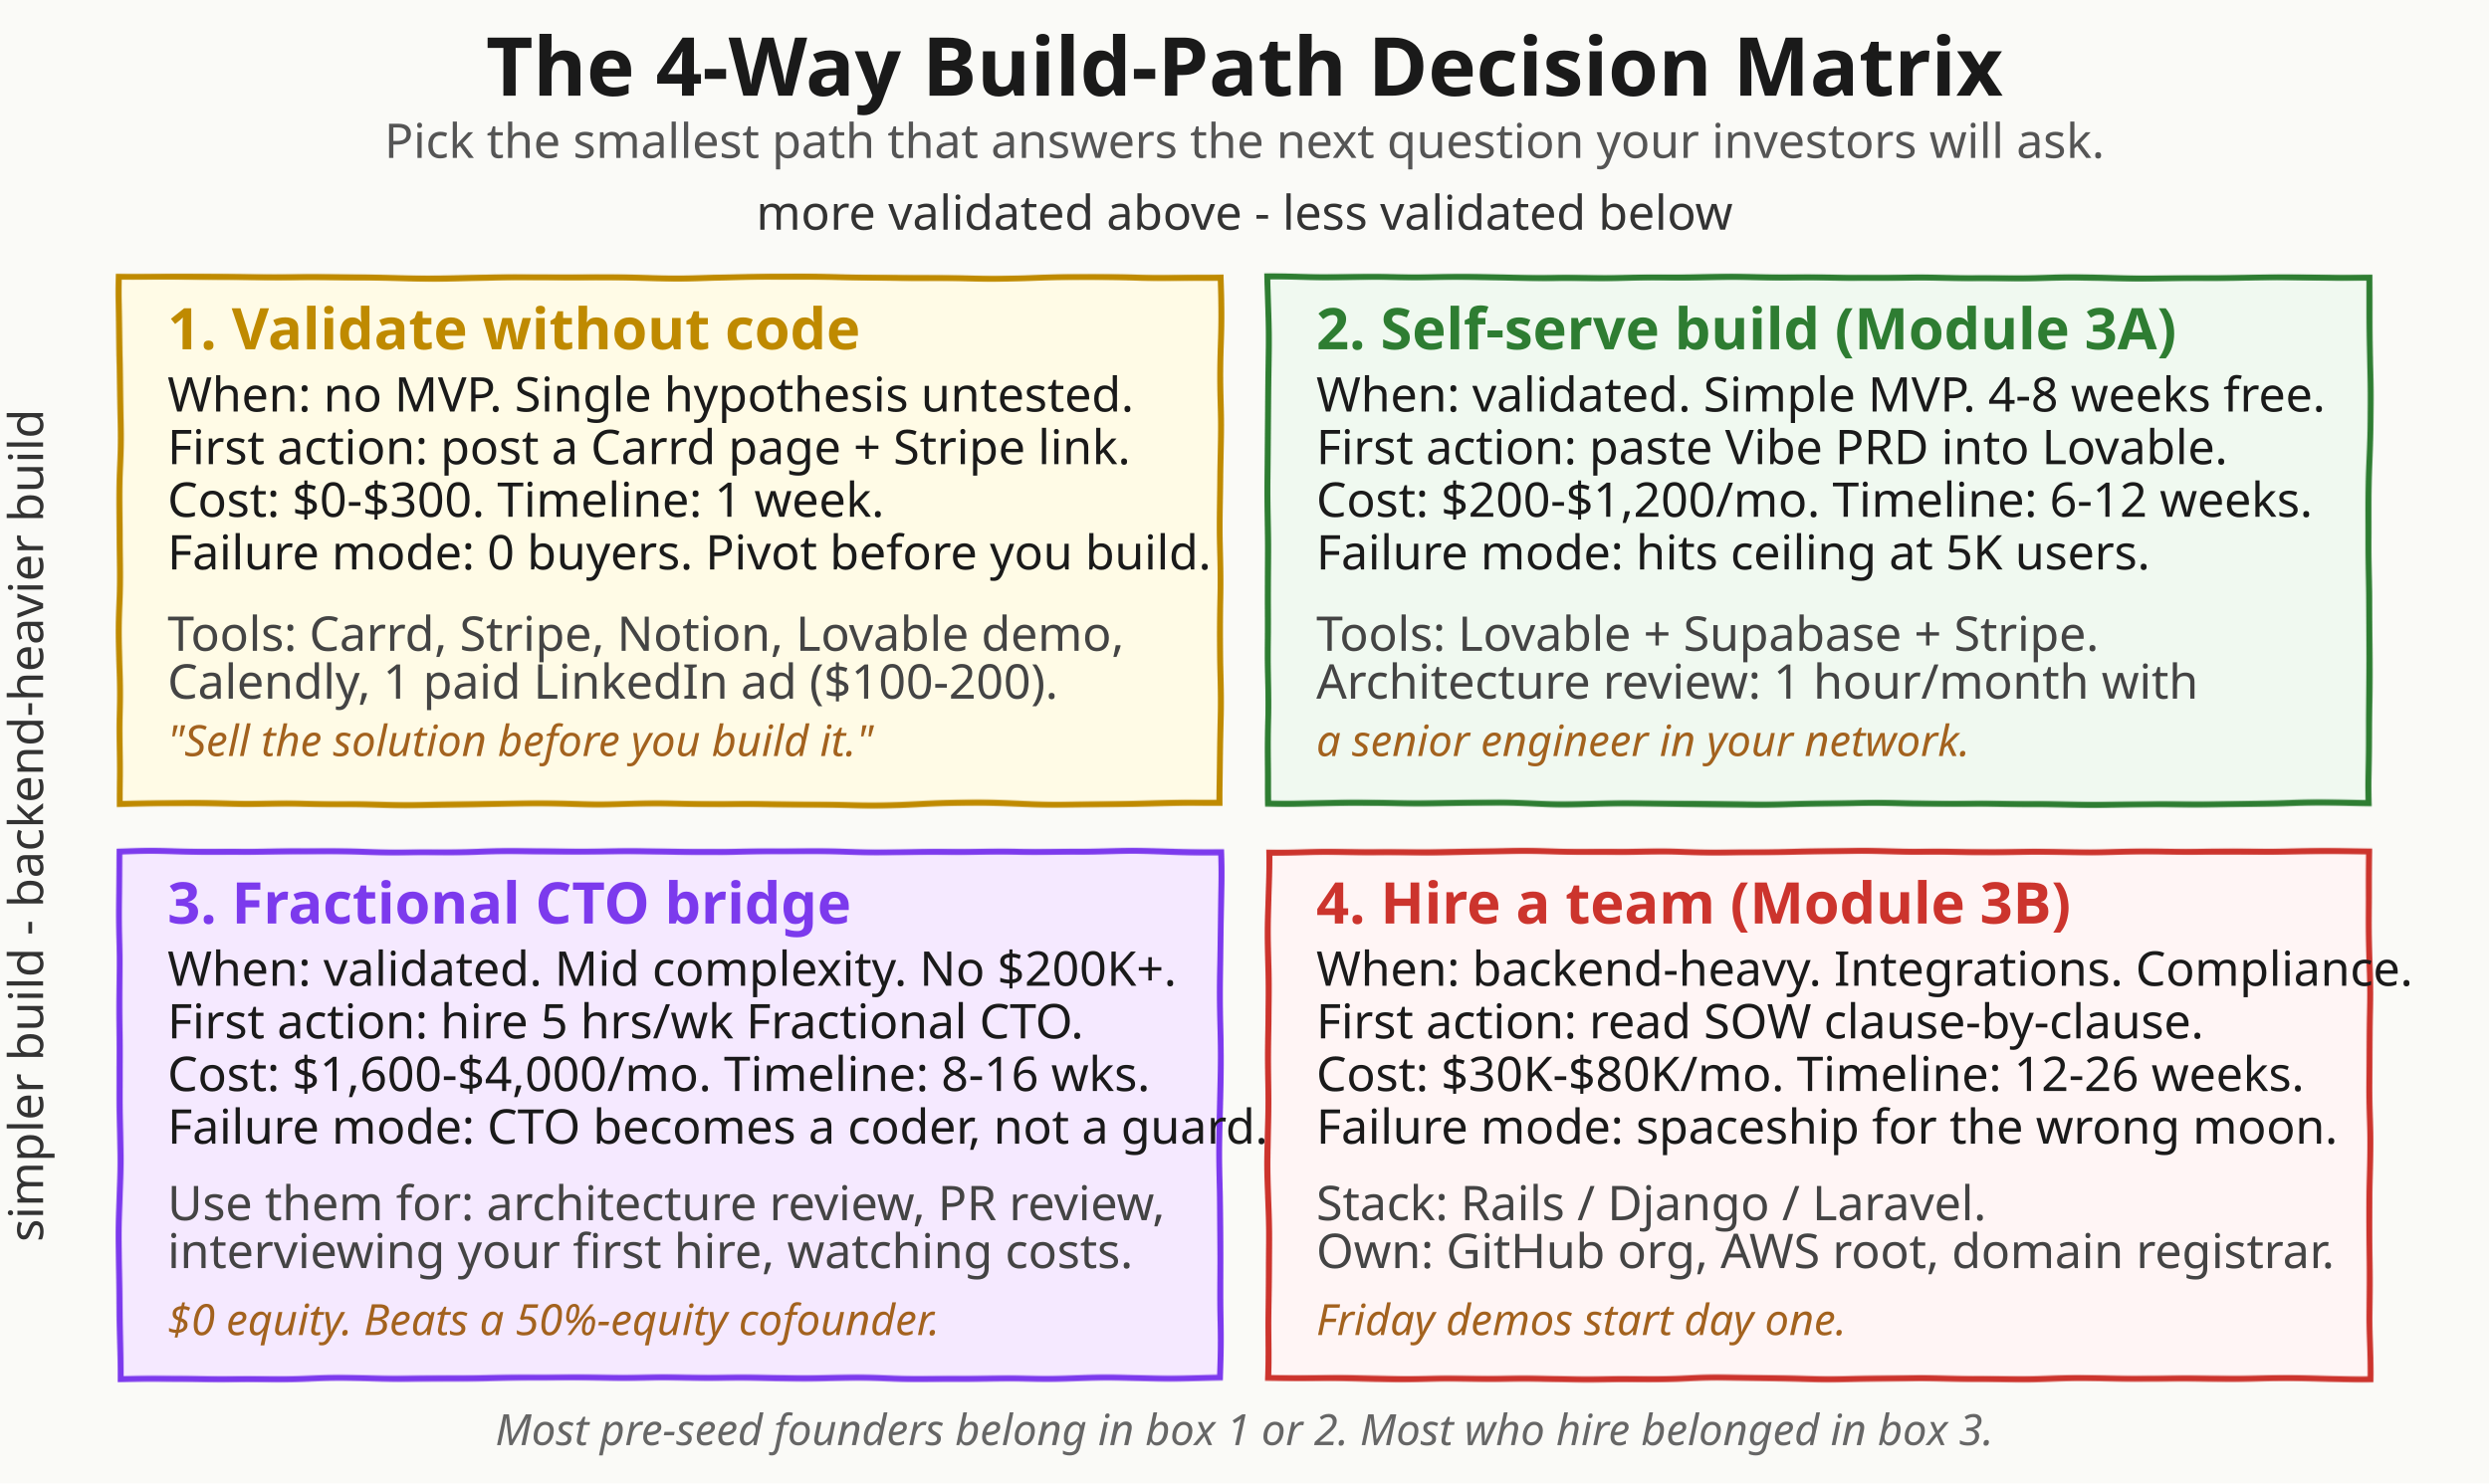
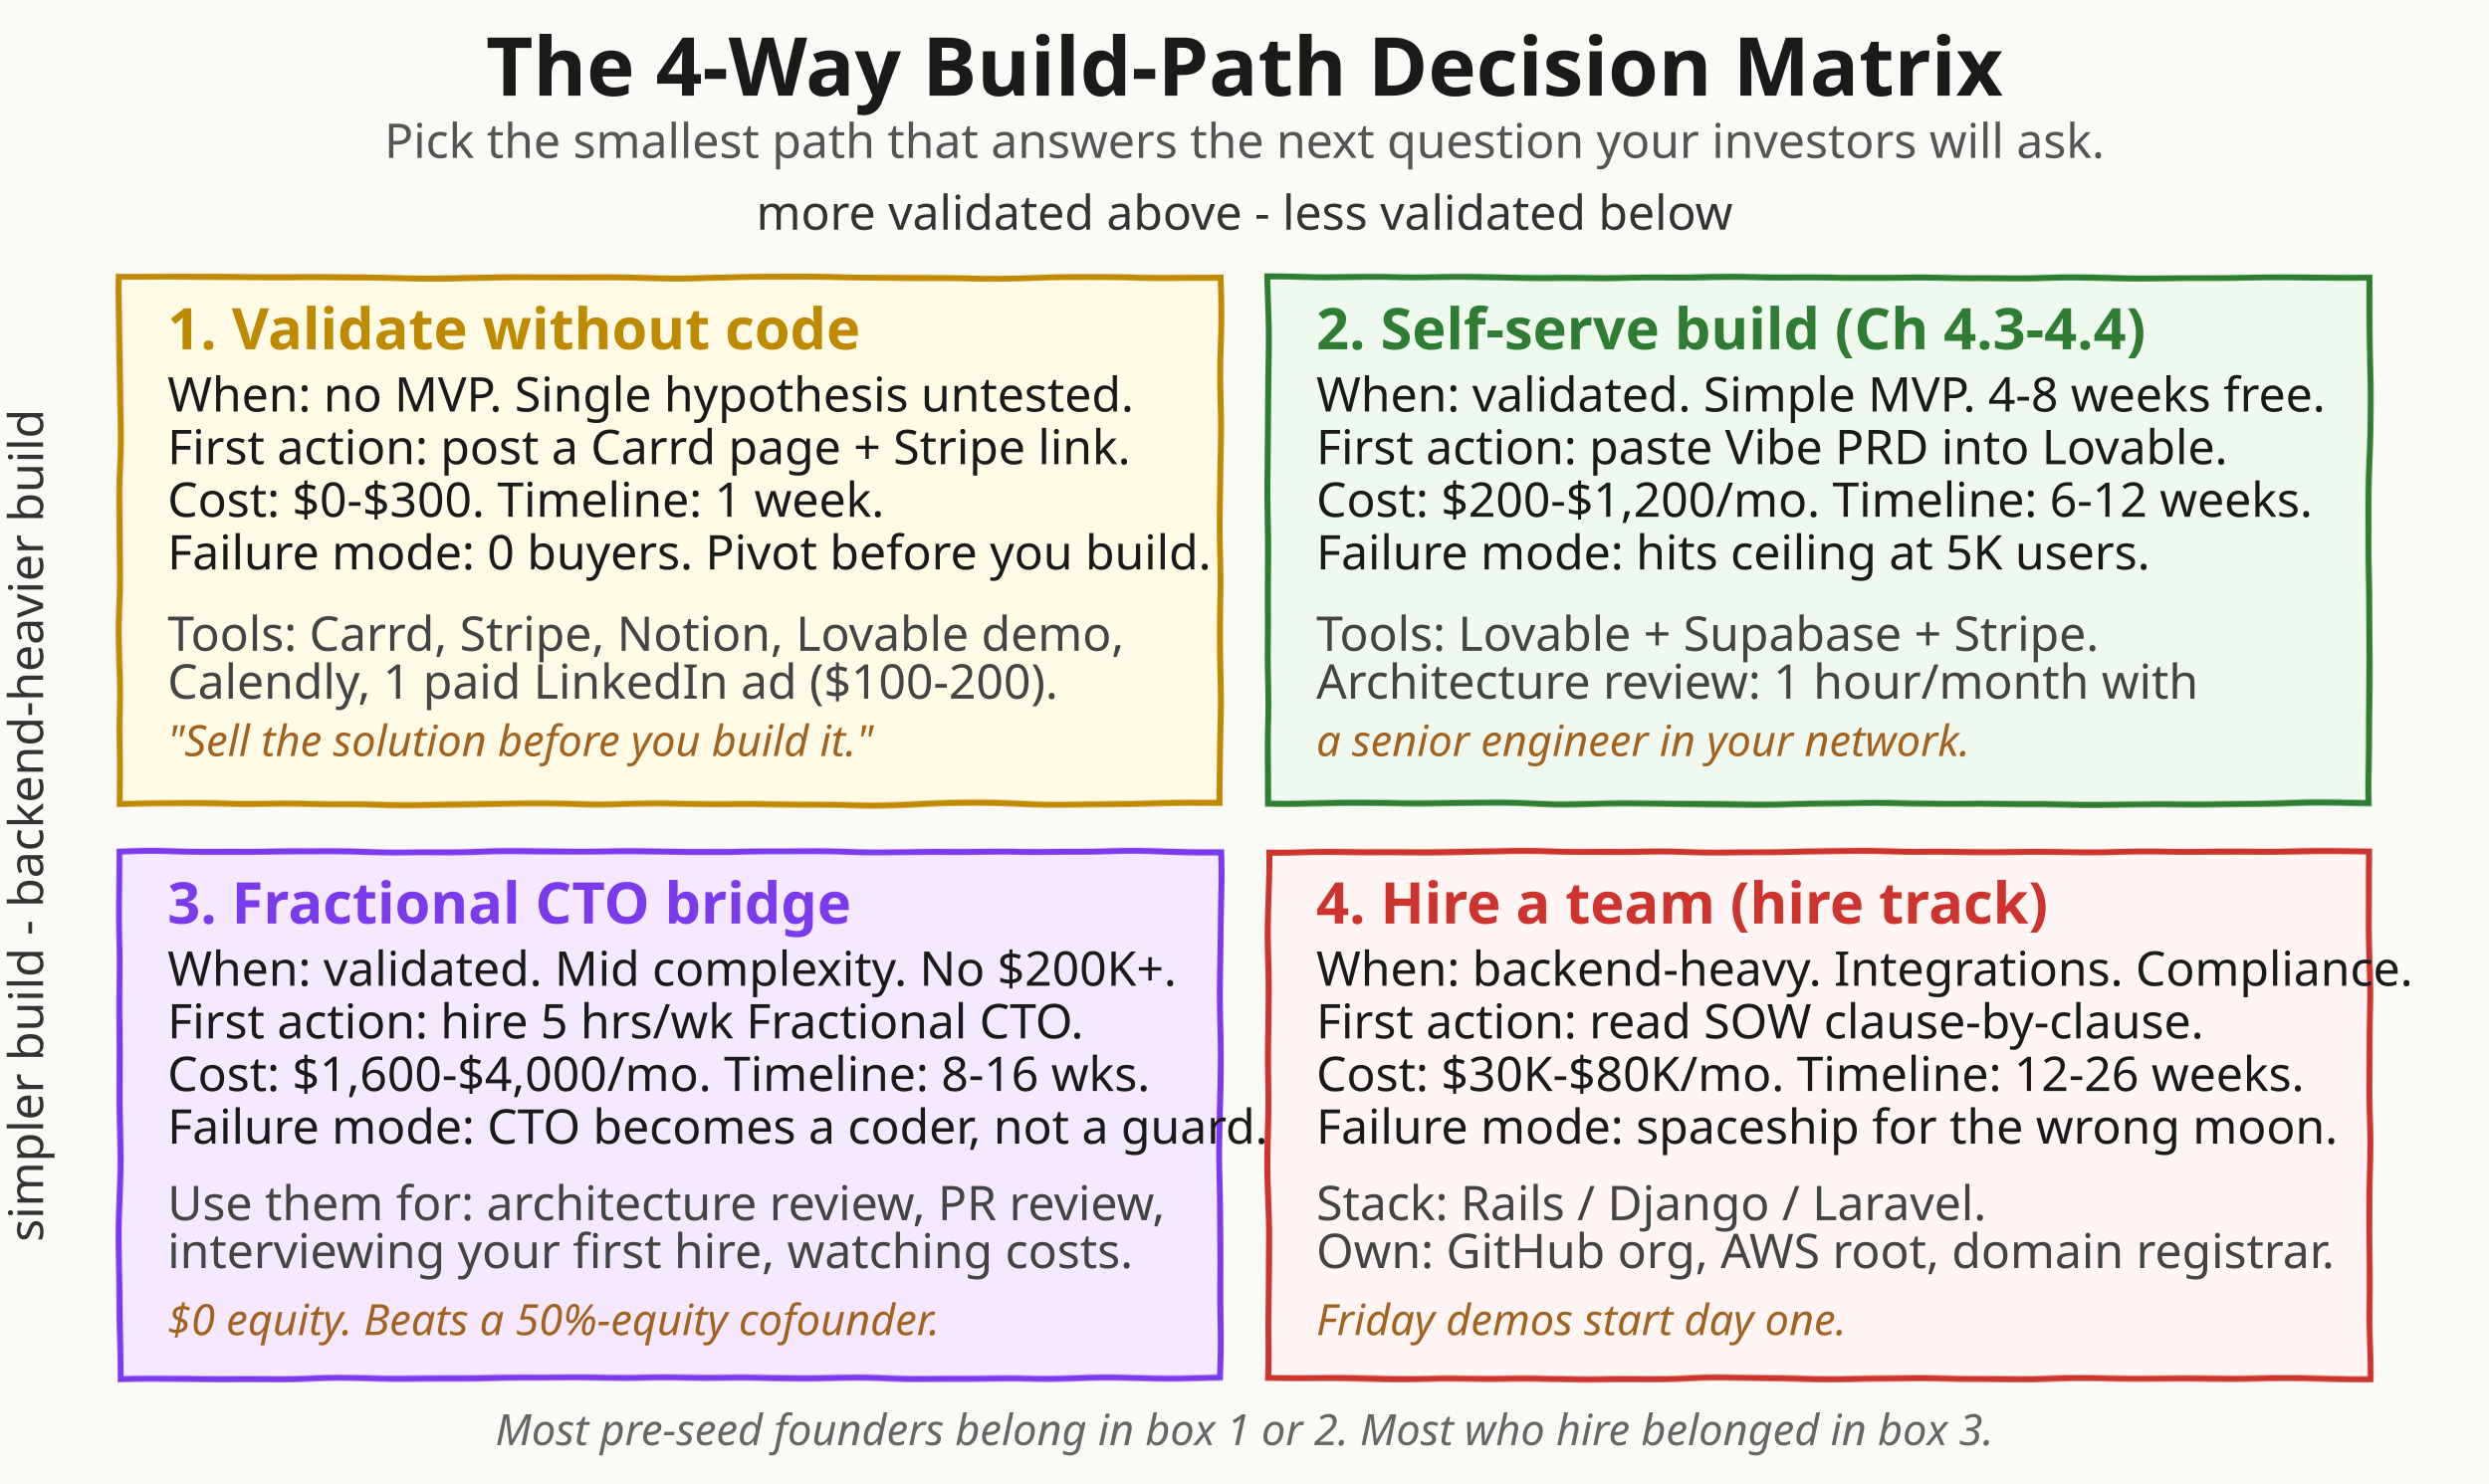
<svg xmlns="http://www.w3.org/2000/svg" viewBox="0 0 1040 620" font-family="&quot;Segoe UI&quot;, system-ui, -apple-system, sans-serif">
  <defs>
    <filter id="rough" x="-2%" y="-2%" width="104%" height="104%">
      <feTurbulence type="fractalNoise" baseFrequency="0.02" numOctaves="2" seed="3" />
      <feDisplacementMap in="SourceGraphic" scale="2" />
    </filter>
  </defs>
  <rect width="1040" height="620" fill="#fafaf7" />
  <text x="520" y="40" font-size="34" text-anchor="middle" fill="#1a1a1a" font-weight="bold">The 4-Way Build-Path Decision Matrix</text>
  <text x="520" y="66" font-size="20" text-anchor="middle" fill="#555">Pick the smallest path that answers the next question your investors will ask.</text>
  <text x="520" y="96" font-size="20" text-anchor="middle" fill="#333">more validated above - less validated below</text>
  <text x="18" y="345" font-size="20" text-anchor="middle" fill="#333" transform="rotate(-90 18 345)">simpler build - backend-heavier build</text>
  <rect x="50" y="116" width="460" height="220" fill="#fffbe6" stroke="#bf8a00" stroke-width="2.5" filter="url(#rough)" />
  <text x="70" y="146" font-size="24" fill="#bf8a00" font-weight="bold">1. Validate without code</text>
  <text x="70" y="172" font-size="20" fill="#1a1a1a">When: no MVP. Single hypothesis untested.</text>
  <text x="70" y="194" font-size="20" fill="#1a1a1a">First action: post a Carrd page + Stripe link.</text>
  <text x="70" y="216" font-size="20" fill="#1a1a1a">Cost: $0-$300. Timeline: 1 week.</text>
  <text x="70" y="238" font-size="20" fill="#1a1a1a">Failure mode: 0 buyers. Pivot before you build.</text>
  <text x="70" y="272" font-size="20" fill="#444">Tools: Carrd, Stripe, Notion, Lovable demo,</text>
  <text x="70" y="292" font-size="20" fill="#444">Calendly, 1 paid LinkedIn ad ($100-200).</text>
  <text x="70" y="316" font-size="18" fill="#a3621e" font-style="italic">"Sell the solution before you build it."</text>
  <rect x="530" y="116" width="460" height="220" fill="#f0f9f0" stroke="#2e7d32" stroke-width="2.5" filter="url(#rough)" />
-   <text x="550" y="146" font-size="24" fill="#2e7d32" font-weight="bold">2. Self-serve build (Module 3A)</text>
+   <text x="550" y="146" font-size="24" fill="#2e7d32" font-weight="bold">2. Self-serve build (Ch 4.3-4.4)</text>
  <text x="550" y="172" font-size="20" fill="#1a1a1a">When: validated. Simple MVP. 4-8 weeks free.</text>
  <text x="550" y="194" font-size="20" fill="#1a1a1a">First action: paste Vibe PRD into Lovable.</text>
  <text x="550" y="216" font-size="20" fill="#1a1a1a">Cost: $200-$1,200/mo. Timeline: 6-12 weeks.</text>
  <text x="550" y="238" font-size="20" fill="#1a1a1a">Failure mode: hits ceiling at 5K users.</text>
  <text x="550" y="272" font-size="20" fill="#444">Tools: Lovable + Supabase + Stripe.</text>
  <text x="550" y="292" font-size="20" fill="#444">Architecture review: 1 hour/month with</text>
  <text x="550" y="316" font-size="18" fill="#a3621e" font-style="italic">a senior engineer in your network.</text>
  <rect x="50" y="356" width="460" height="220" fill="#f5e9ff" stroke="#7c3aed" stroke-width="2.5" filter="url(#rough)" />
  <text x="70" y="386" font-size="24" fill="#7c3aed" font-weight="bold">3. Fractional CTO bridge</text>
  <text x="70" y="412" font-size="20" fill="#1a1a1a">When: validated. Mid complexity. No $200K+.</text>
  <text x="70" y="434" font-size="20" fill="#1a1a1a">First action: hire 5 hrs/wk Fractional CTO.</text>
  <text x="70" y="456" font-size="20" fill="#1a1a1a">Cost: $1,600-$4,000/mo. Timeline: 8-16 wks.</text>
  <text x="70" y="478" font-size="20" fill="#1a1a1a">Failure mode: CTO becomes a coder, not a guard.</text>
  <text x="70" y="510" font-size="20" fill="#444">Use them for: architecture review, PR review,</text>
  <text x="70" y="530" font-size="20" fill="#444">interviewing your first hire, watching costs.</text>
  <text x="70" y="558" font-size="18" fill="#a3621e" font-style="italic">$0 equity. Beats a 50%-equity cofounder.</text>
  <rect x="530" y="356" width="460" height="220" fill="#fff5f5" stroke="#cc342d" stroke-width="2.5" filter="url(#rough)" />
-   <text x="550" y="386" font-size="24" fill="#cc342d" font-weight="bold">4. Hire a team (Module 3B)</text>
+   <text x="550" y="386" font-size="24" fill="#cc342d" font-weight="bold">4. Hire a team (hire track)</text>
  <text x="550" y="412" font-size="20" fill="#1a1a1a">When: backend-heavy. Integrations. Compliance.</text>
  <text x="550" y="434" font-size="20" fill="#1a1a1a">First action: read SOW clause-by-clause.</text>
  <text x="550" y="456" font-size="20" fill="#1a1a1a">Cost: $30K-$80K/mo. Timeline: 12-26 weeks.</text>
  <text x="550" y="478" font-size="20" fill="#1a1a1a">Failure mode: spaceship for the wrong moon.</text>
  <text x="550" y="510" font-size="20" fill="#444">Stack: Rails / Django / Laravel.</text>
  <text x="550" y="530" font-size="20" fill="#444">Own: GitHub org, AWS root, domain registrar.</text>
  <text x="550" y="558" font-size="18" fill="#a3621e" font-style="italic">Friday demos start day one.</text>
  <text x="520" y="604" font-size="18" text-anchor="middle" fill="#666" font-style="italic">Most pre-seed founders belong in box 1 or 2. Most who hire belonged in box 3.</text>
</svg>
